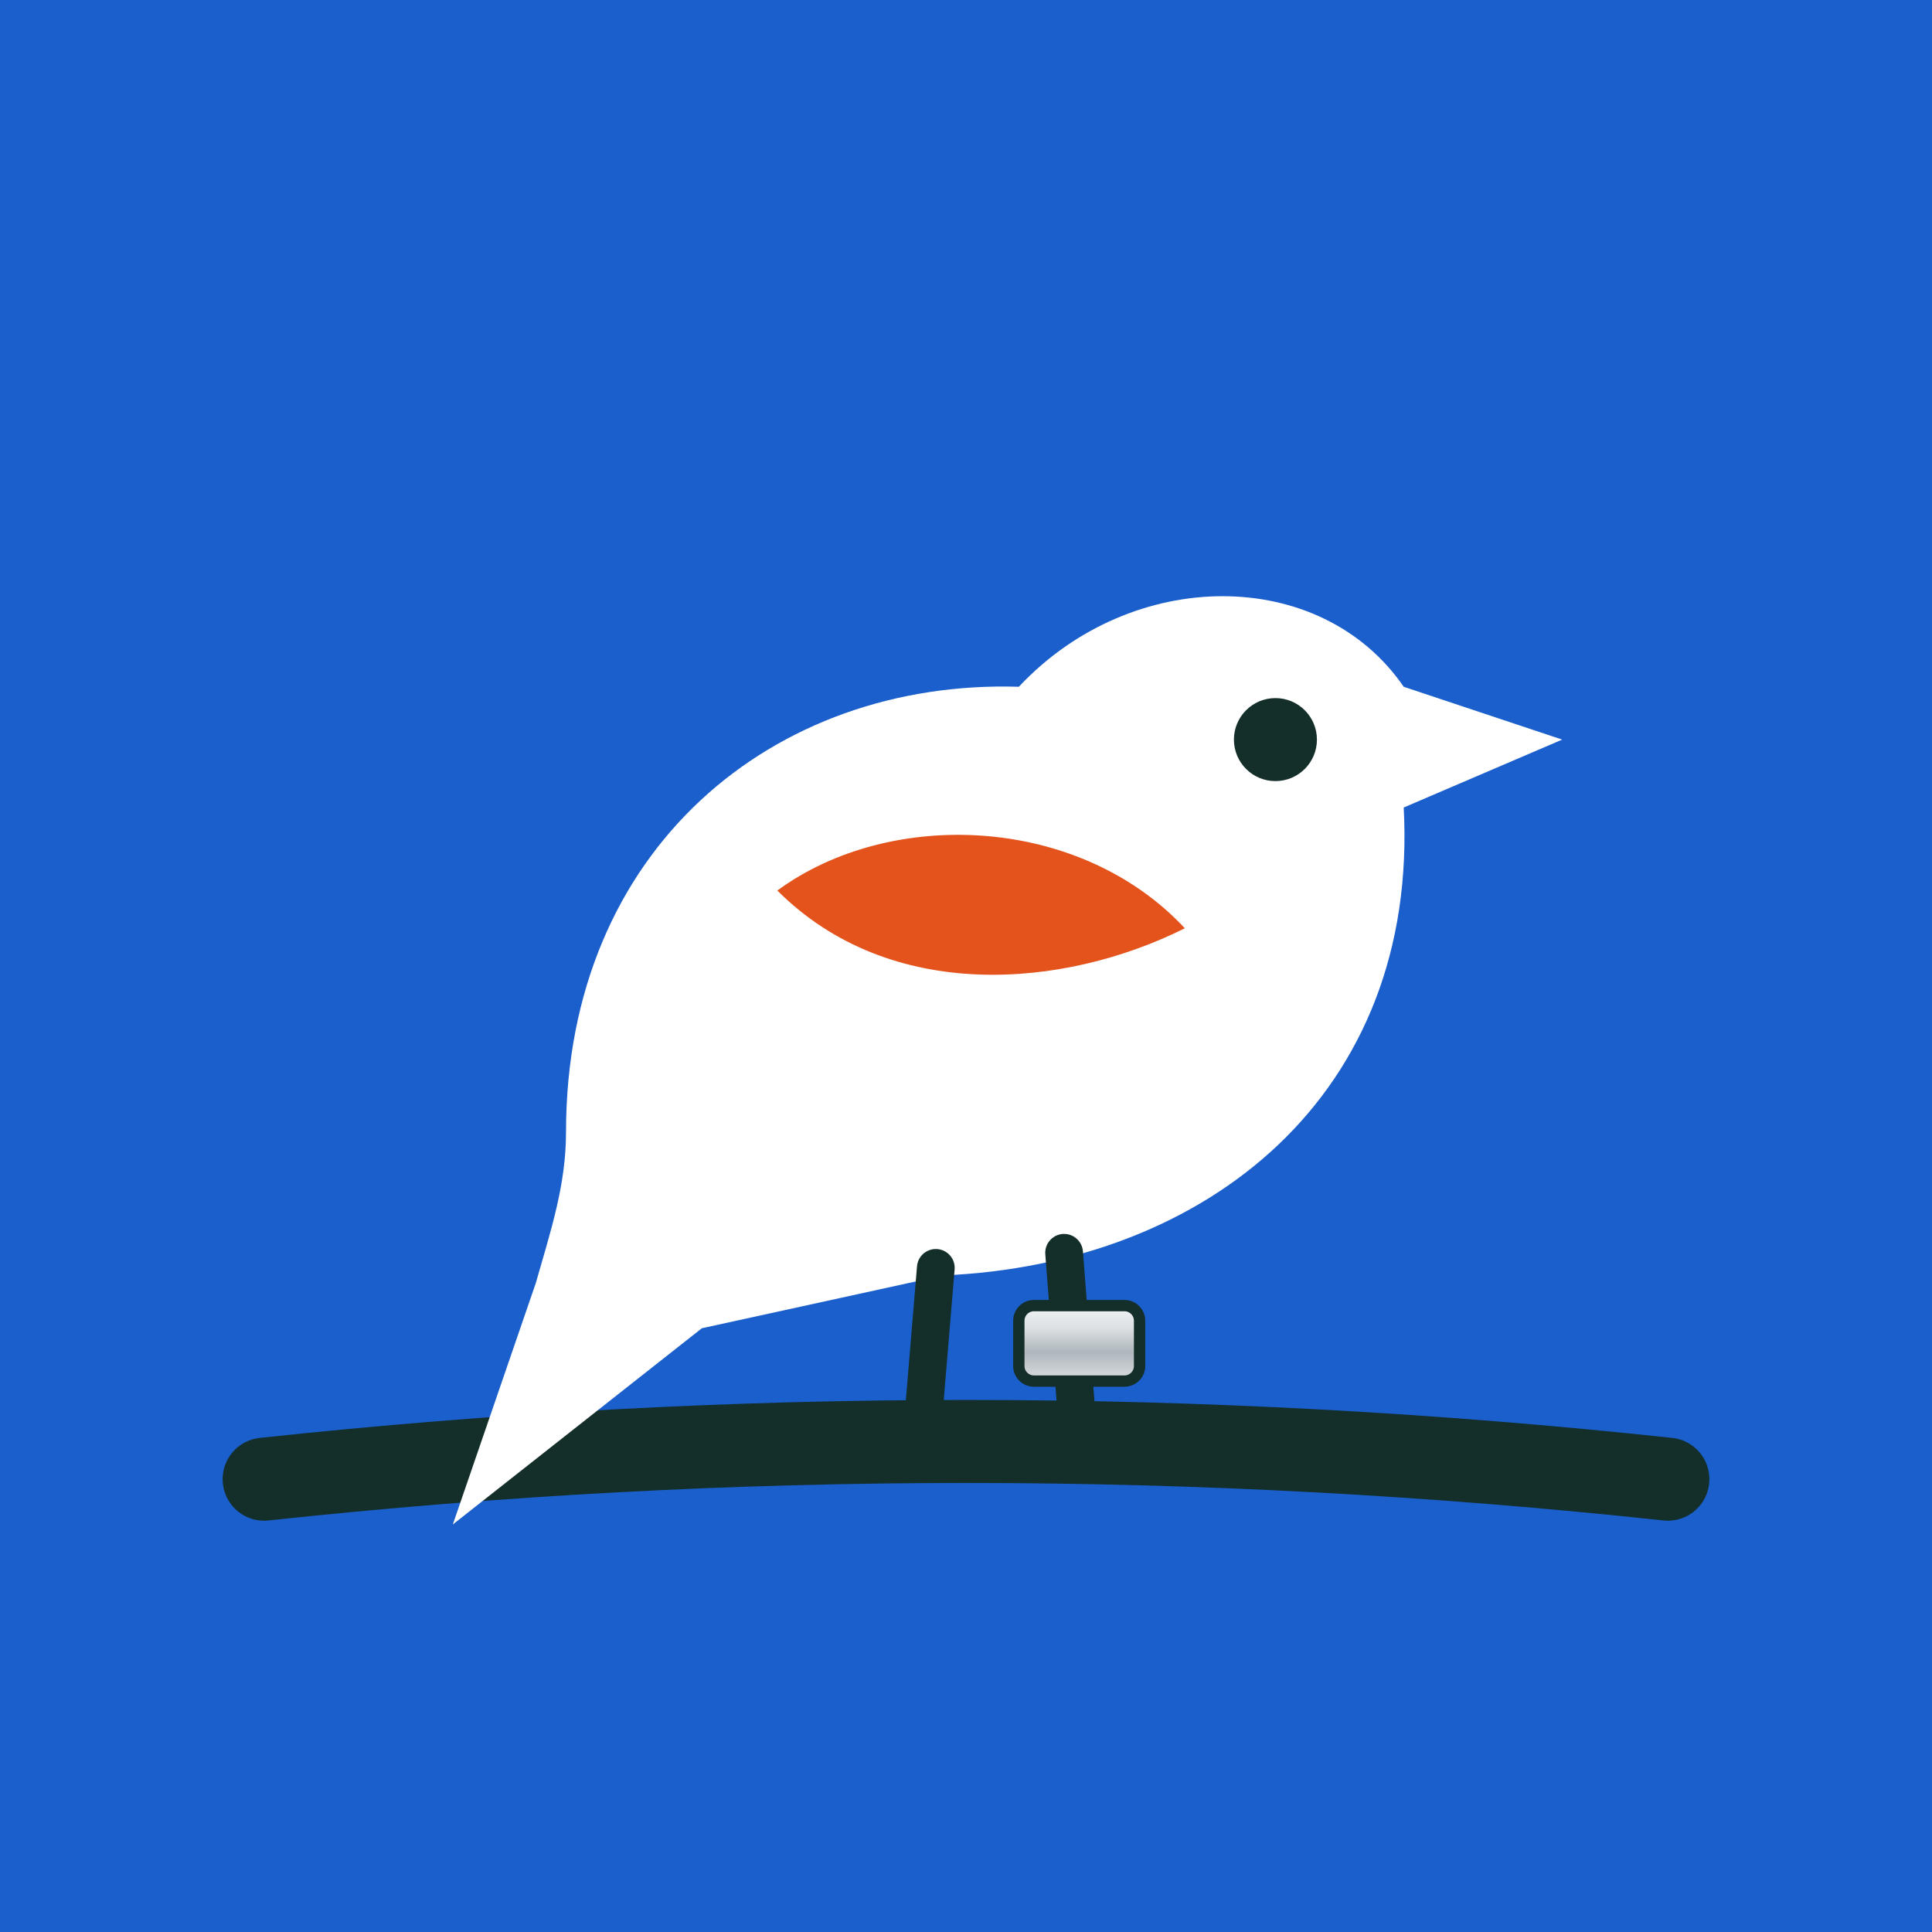
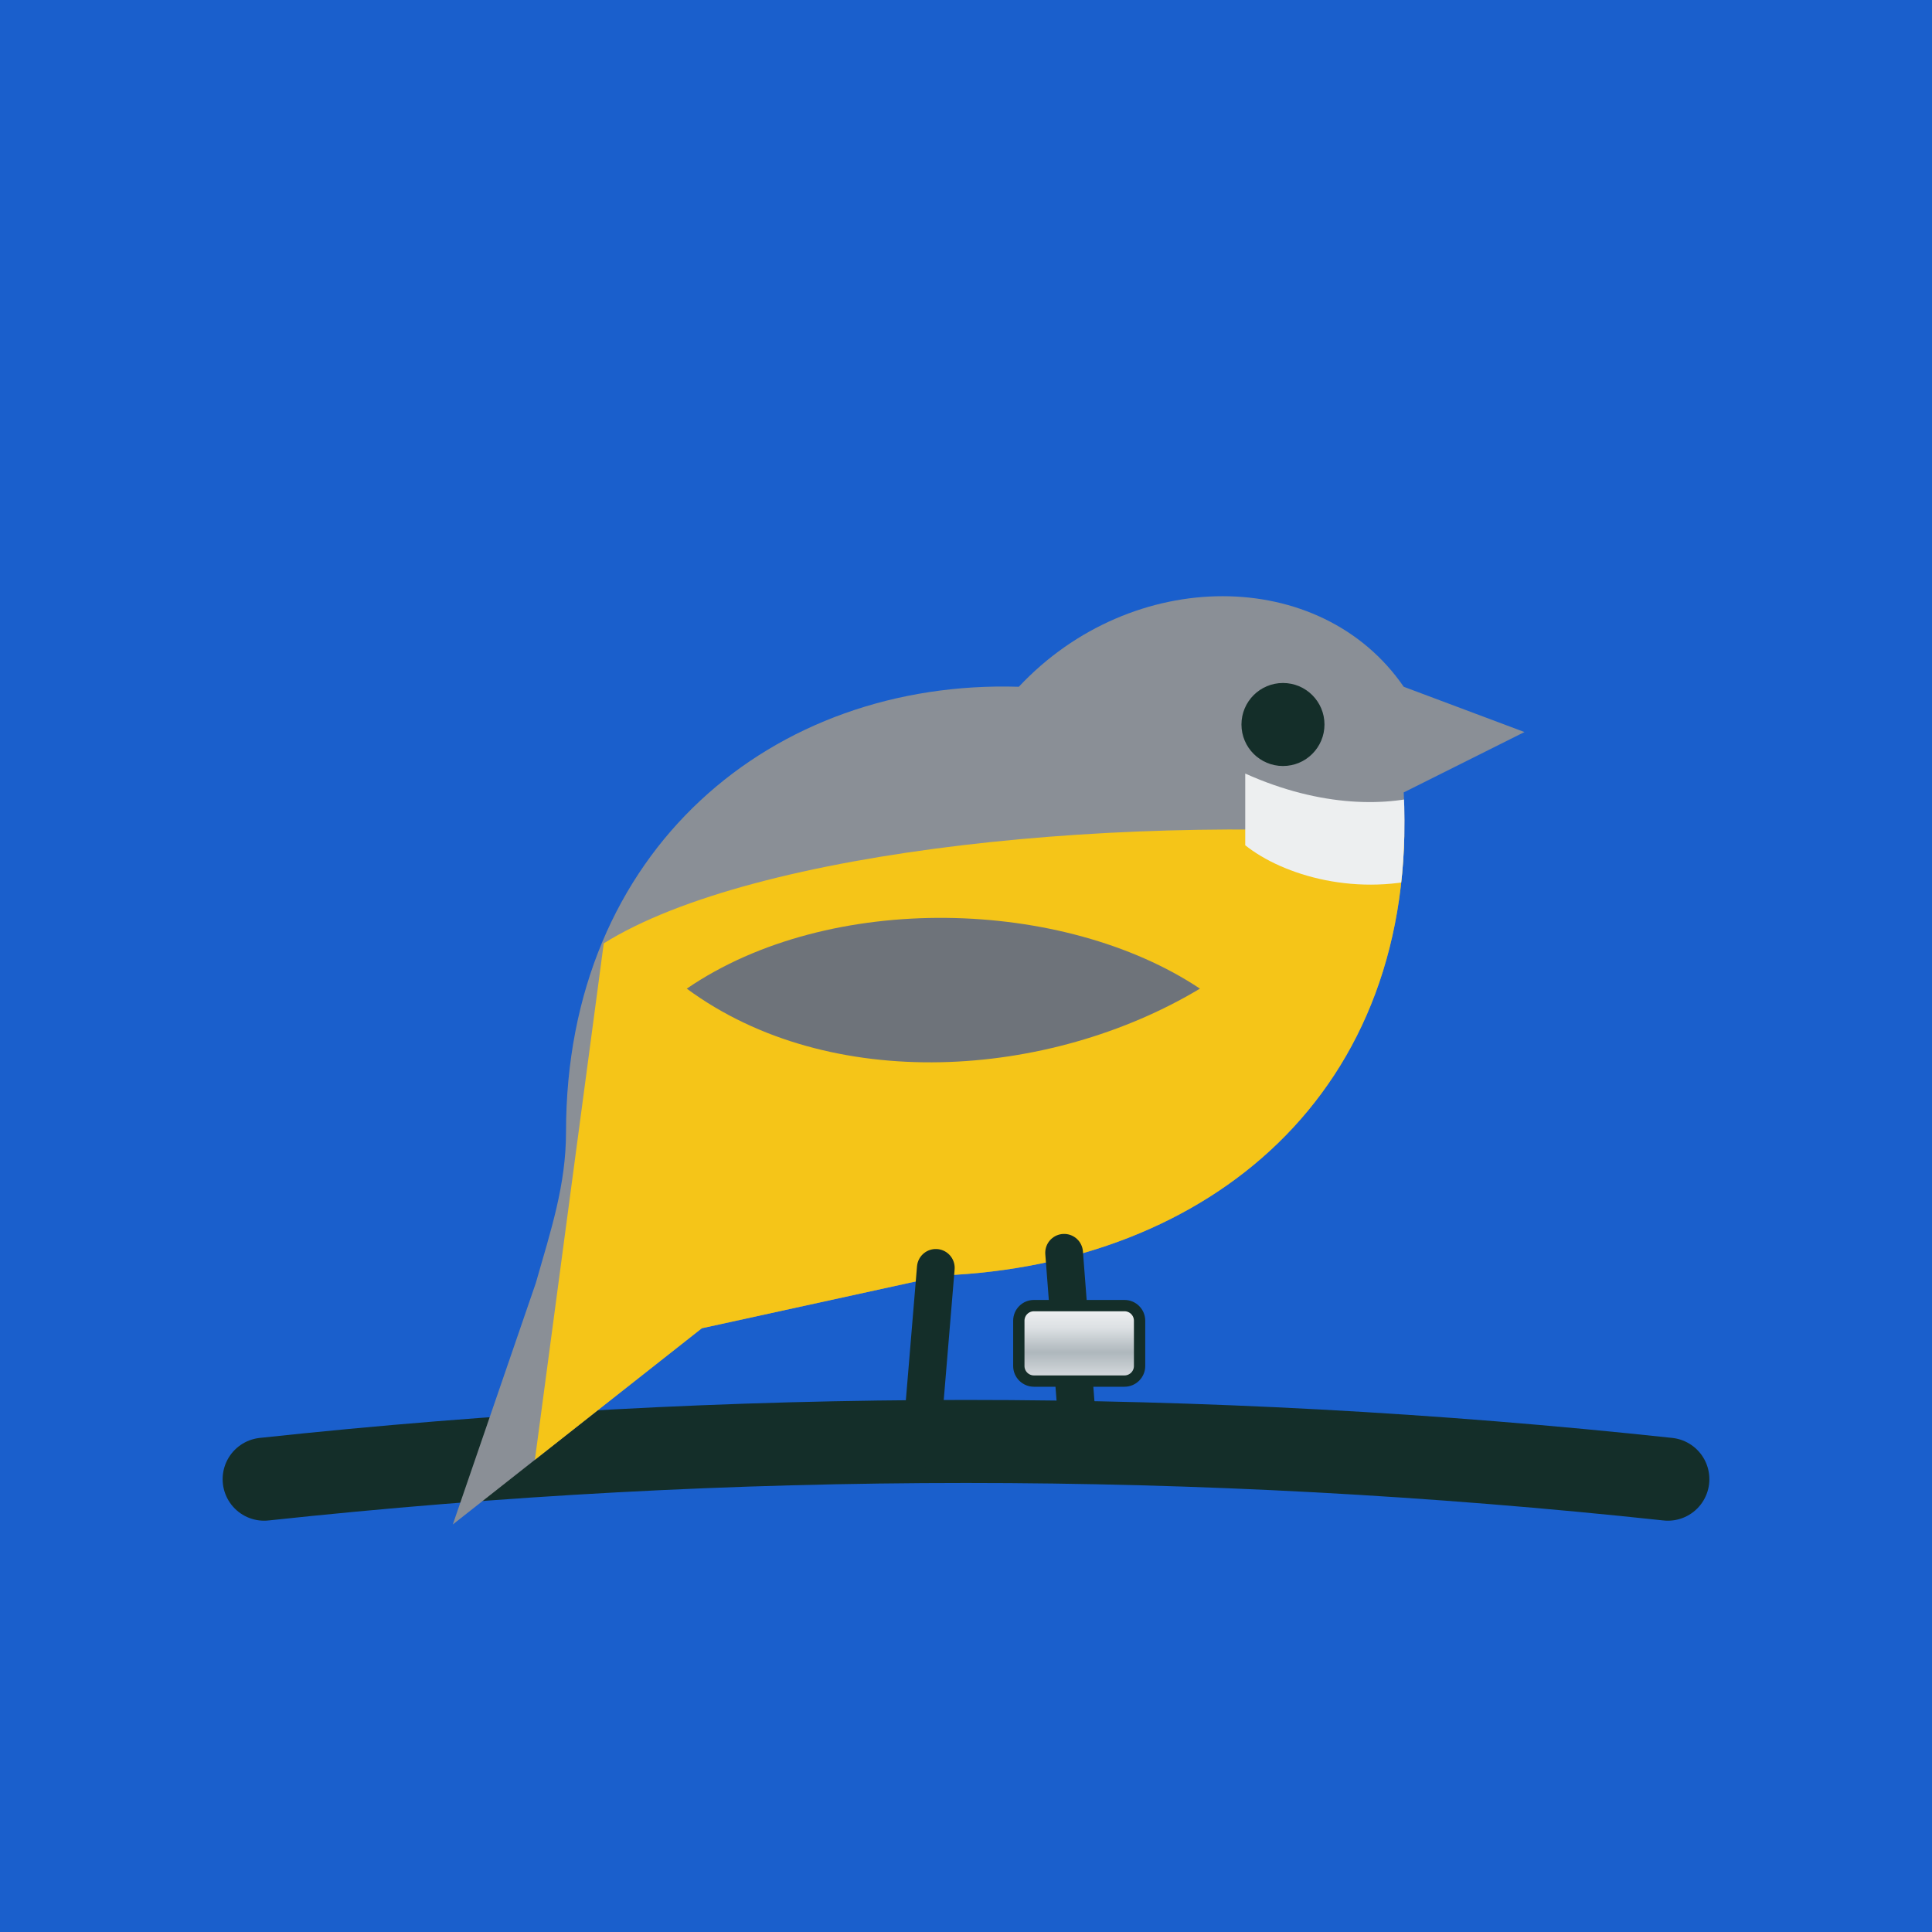
<svg xmlns="http://www.w3.org/2000/svg" viewBox="0 0 512 512">
  <defs>
    <linearGradient id="band" x1="0" y1="0" x2="0" y2="1">
      <stop offset="0" stop-color="#F2F4F5" />
      <stop offset=".3" stop-color="#DCE0E3" />
      <stop offset=".62" stop-color="#AEB7BC" />
      <stop offset="1" stop-color="#DCE0E3" />
    </linearGradient>
+     <clipPath id="body">
+       <path d="M150 300 C150 225 205 180 270 182 C300 150 350 150 372 182 L404 194 L372 210 C376 290 320 335 250 338 L186 352 L120 404 L142 340 C146 326 150 314 150 300 Z" />
+     </clipPath>
  </defs>
  <rect width="512" height="512" fill="#1A5FCC" />
  <path d="M70 392 Q256 372 442 392" stroke="#142E29" stroke-width="22" stroke-linecap="round" fill="none" />
-   <g fill="#FFFFFF">
-     <path d="M150 300 C150 225 205 180 270 182 C300 150 350 150 372 182 L414 196 L372 214 C376 290 320 335 250 338 L186 352 L120 404 L142 340 C146 326 150 314 150 300 Z" />
+   <g clip-path="url(#body)">
+     <rect x="100" y="140" width="320" height="300" fill="#8A8F96" />
+     <path d="M160 250 C200 225 300 215 380 222 L380 400 L140 400 Z" fill="#F5C518" />
+     <path d="M330 205 C350 214 368 214 380 210 L380 232 C360 238 340 232 330 224 Z" fill="#EDEFF0" />
  </g>
-   <circle cx="338" cy="196" r="11" fill="#142E29" />
-   <path d="M206 236 C236 214 286 216 314 246 C282 262 236 266 206 236 Z" fill="#E4531C" />
+   <path d="M182 262 C220 236 282 238 318 262 C278 286 220 290 182 262 Z" fill="#6E737A" />
+   <circle cx="340" cy="192" r="11" fill="#142E29" />
  <path d="M248 336 L244 384 M282 332 L286 384" stroke="#142E29" stroke-width="10" stroke-linecap="round" />
  <rect x="270" y="346" width="32" height="20" rx="4" fill="url(#band)" stroke="#142E29" stroke-width="3" />
</svg>
